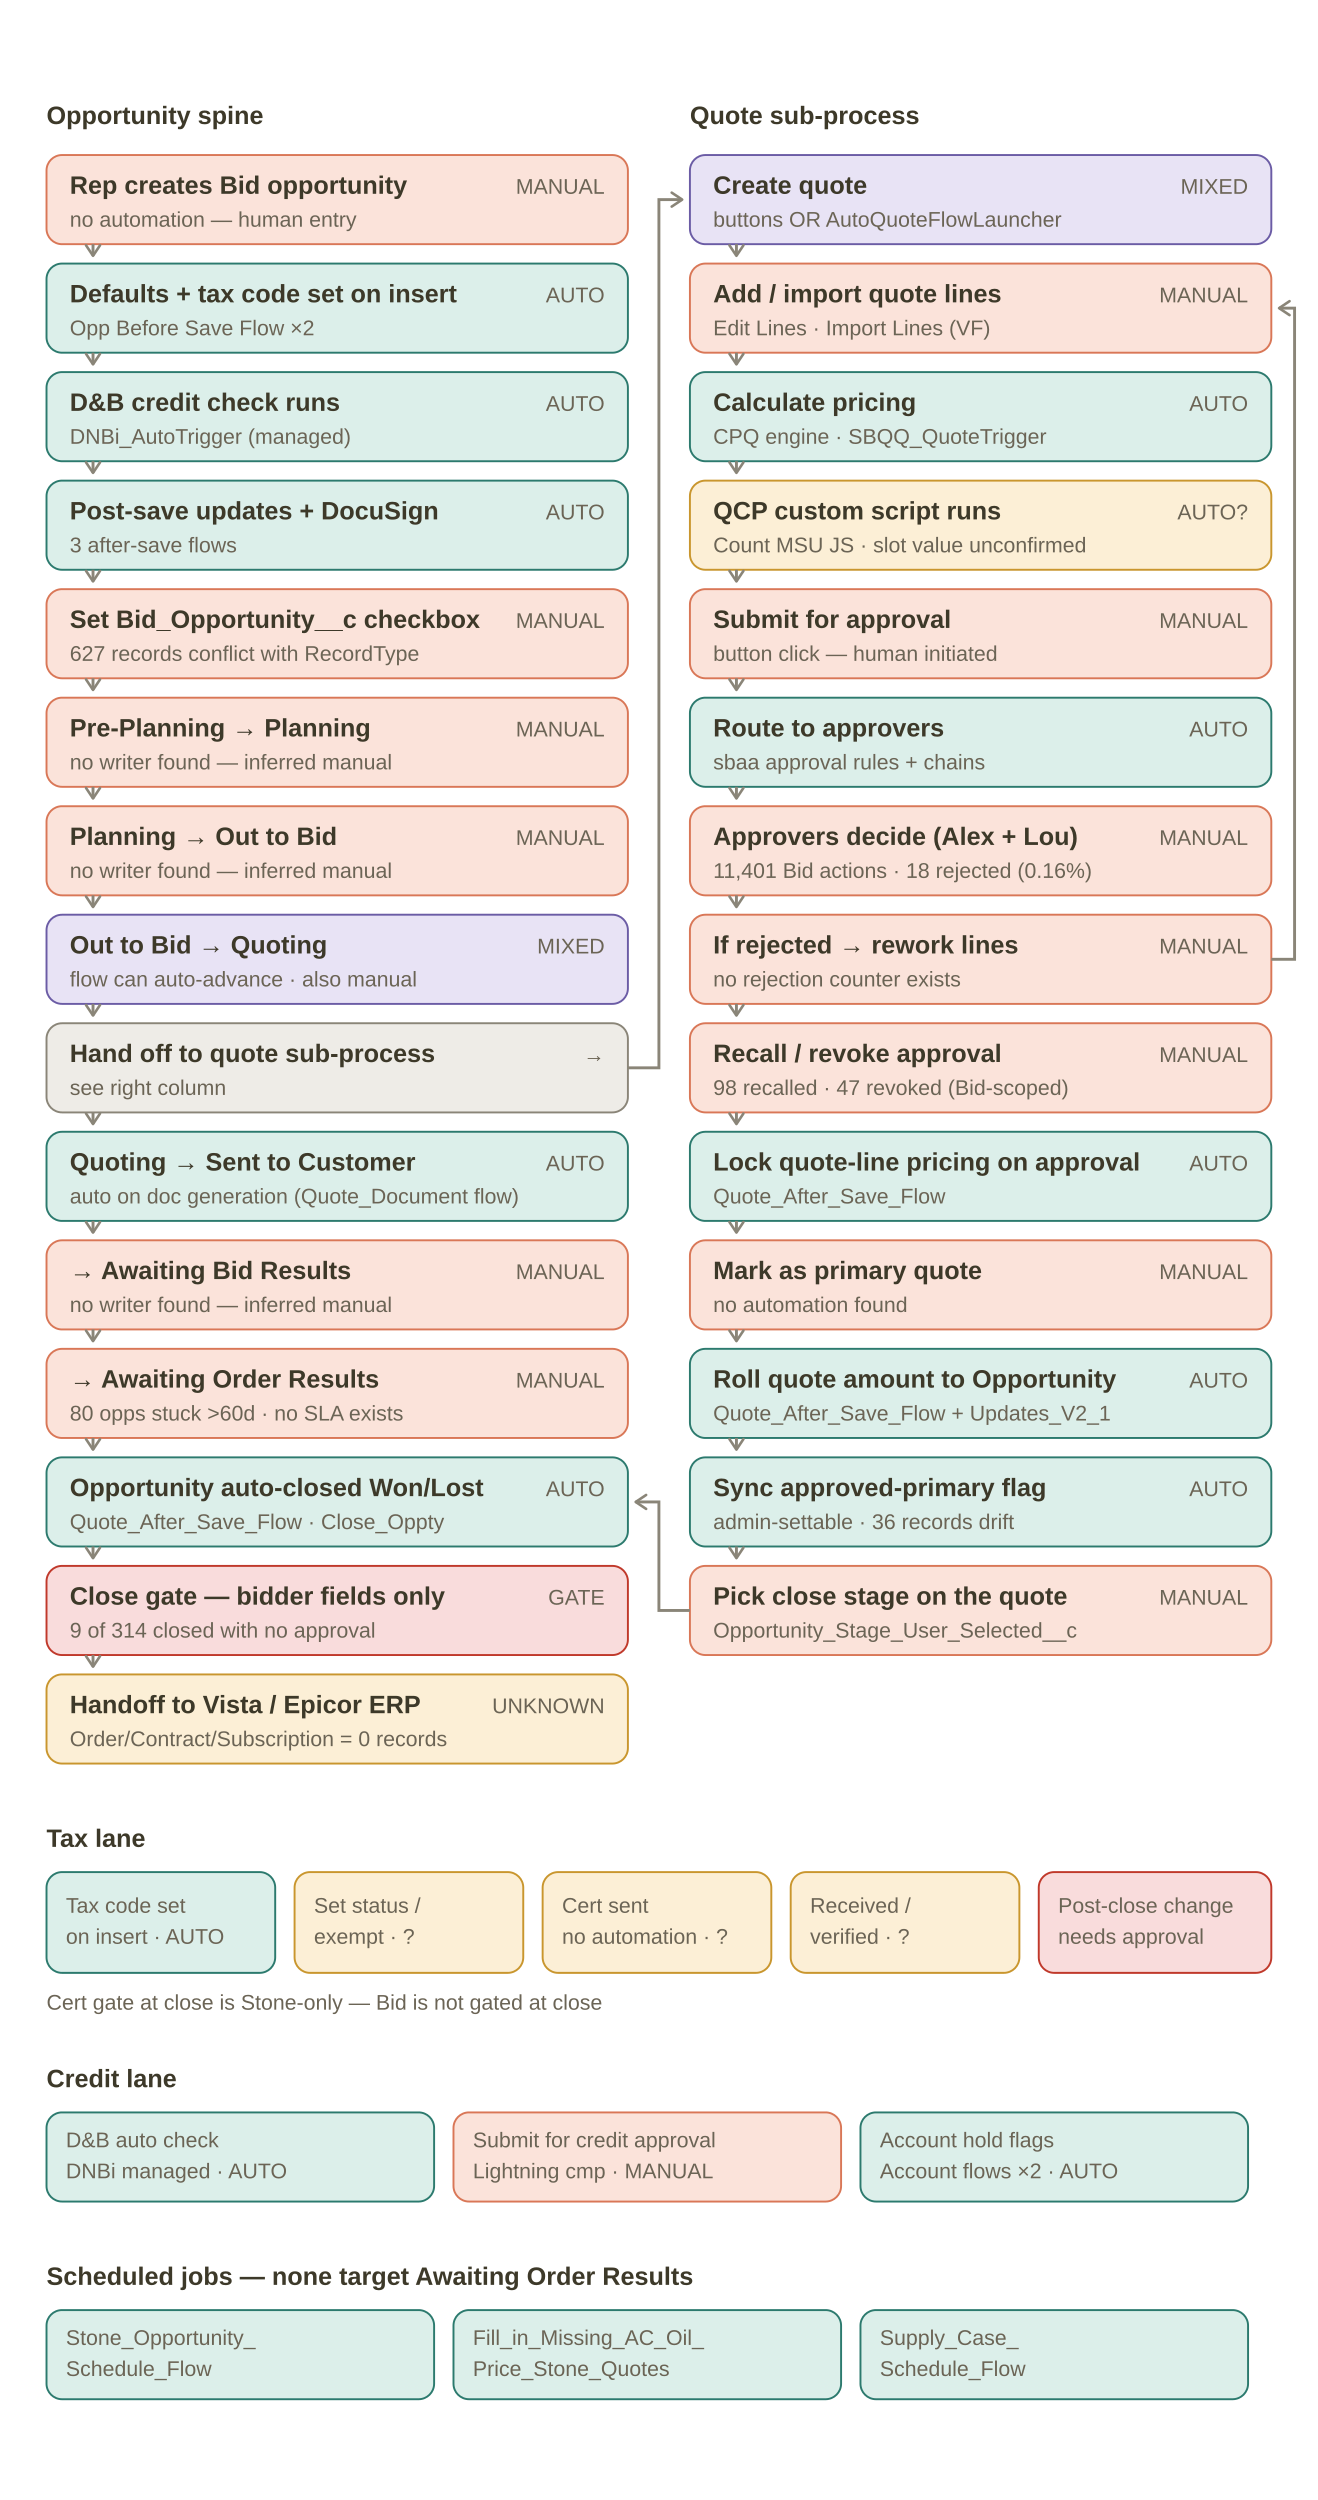
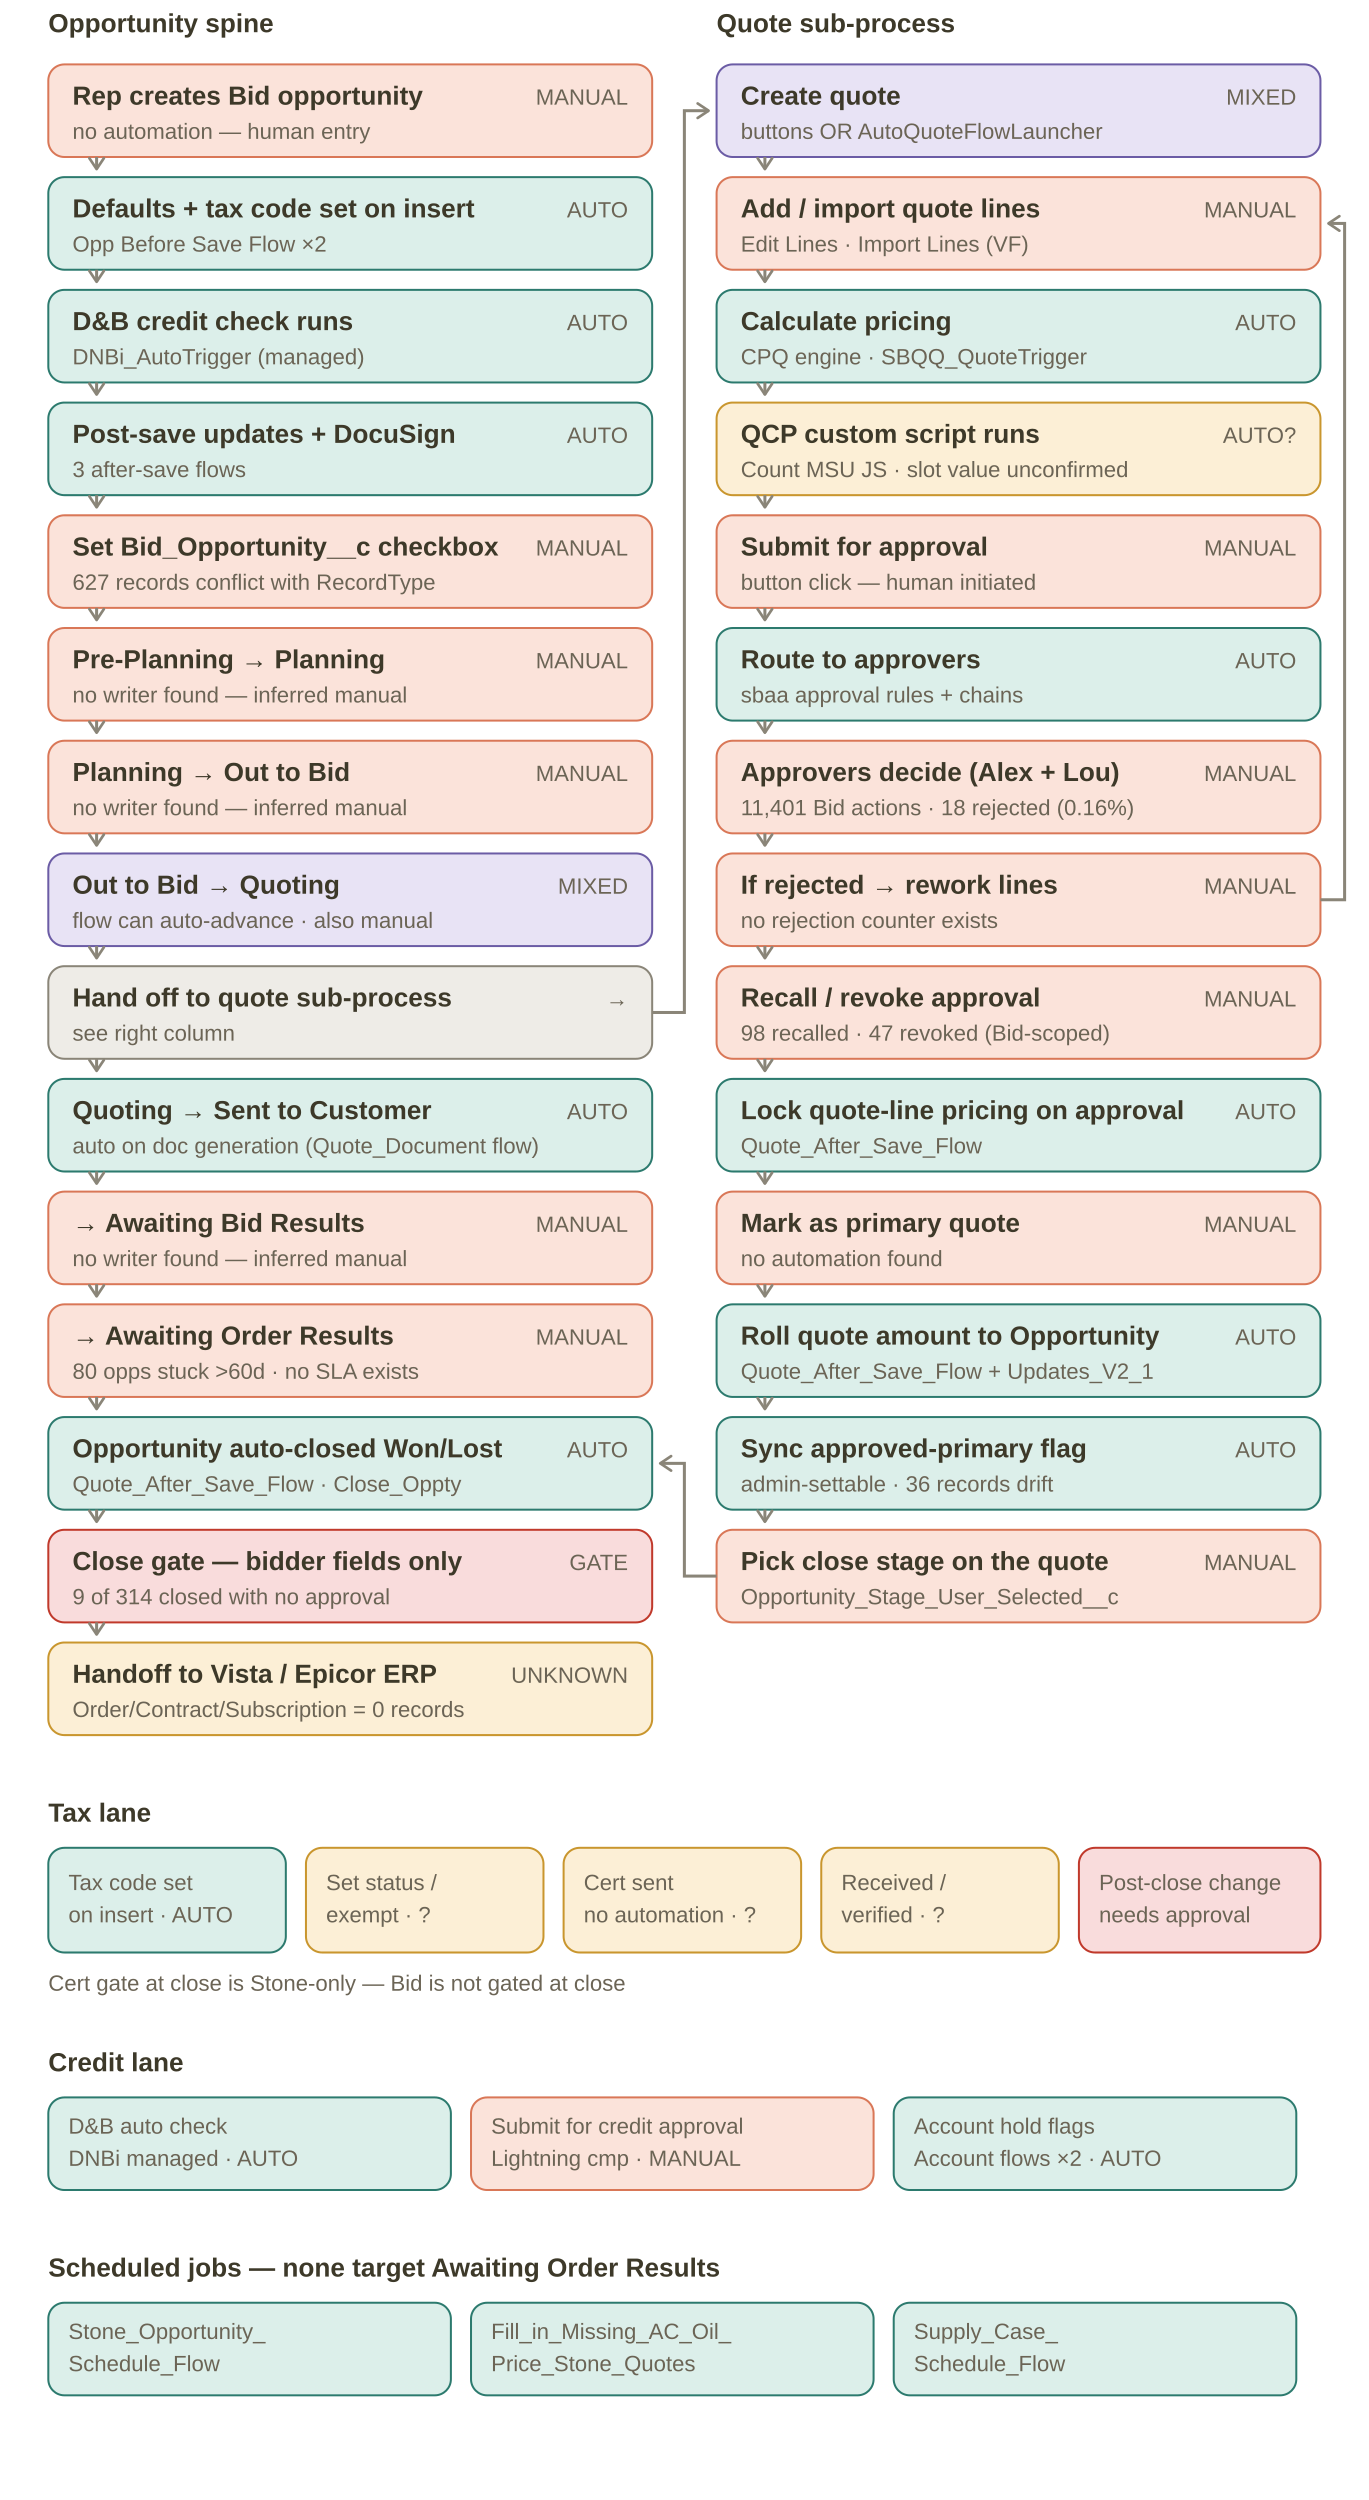
- <svg xmlns="http://www.w3.org/2000/svg" width="100%" viewBox="0 0 680 1290" role="img">
+ <svg xmlns="http://www.w3.org/2000/svg" width="100%" viewBox="0 48 680 1242" role="img">
  <style>
  .th { font: 600 13px 'Segoe UI', Arial, sans-serif; fill: #3D3929; }
  .ts { font: 400 11px 'Segoe UI', Arial, sans-serif; fill: #6B6455; }
  .man rect { fill: #FBE3DA; stroke: #D97757; }
  .aut rect { fill: #DCEFEA; stroke: #2C7A6E; }
  .amb rect { fill: #FCEFD6; stroke: #C9962E; }
  .red rect { fill: #F9DCDC; stroke: #C0392B; }
  .pur rect { fill: #E8E3F5; stroke: #6B5CA5; }
  .gry rect { fill: #EEECE7; stroke: #8A8578; }
  .arr { stroke: #8A8578; stroke-width: 1.5; fill: none; }
</style>
  <defs>
    <marker id="arrow" viewBox="0 0 10 10" refX="8" refY="5" markerWidth="6" markerHeight="6" orient="auto-start-reverse">
      <path d="M2 1L8 5L2 9" fill="none" stroke="#8A8578" stroke-width="1.5" stroke-linecap="round" stroke-linejoin="round" />
    </marker>
  </defs>
  <text class="th" x="24" y="64">Opportunity spine</text>
  <text class="th" x="356" y="64">Quote sub-process</text>
  <g class="man">
    <rect x="24" y="80" width="300" height="46" rx="8" stroke-width="1" />
    <text class="th" x="36" y="100">Rep creates Bid opportunity</text>
    <text class="ts" x="36" y="117">no automation — human entry</text>
    <text class="ts" x="312" y="100" text-anchor="end">MANUAL</text>
  </g>
  <g class="aut">
    <rect x="24" y="136" width="300" height="46" rx="8" stroke-width="1" />
    <text class="th" x="36" y="156">Defaults + tax code set on insert</text>
    <text class="ts" x="36" y="173">Opp Before Save Flow ×2</text>
    <text class="ts" x="312" y="156" text-anchor="end">AUTO</text>
  </g>
  <g class="aut">
    <rect x="24" y="192" width="300" height="46" rx="8" stroke-width="1" />
    <text class="th" x="36" y="212">D&amp;B credit check runs</text>
    <text class="ts" x="36" y="229">DNBi_AutoTrigger (managed)</text>
    <text class="ts" x="312" y="212" text-anchor="end">AUTO</text>
  </g>
  <g class="aut">
    <rect x="24" y="248" width="300" height="46" rx="8" stroke-width="1" />
    <text class="th" x="36" y="268">Post-save updates + DocuSign</text>
    <text class="ts" x="36" y="285">3 after-save flows</text>
    <text class="ts" x="312" y="268" text-anchor="end">AUTO</text>
  </g>
  <g class="man">
    <rect x="24" y="304" width="300" height="46" rx="8" stroke-width="1" />
    <text class="th" x="36" y="324">Set Bid_Opportunity__c checkbox</text>
    <text class="ts" x="36" y="341">627 records conflict with RecordType</text>
    <text class="ts" x="312" y="324" text-anchor="end">MANUAL</text>
  </g>
  <g class="man">
    <rect x="24" y="360" width="300" height="46" rx="8" stroke-width="1" />
    <text class="th" x="36" y="380">Pre-Planning → Planning</text>
    <text class="ts" x="36" y="397">no writer found — inferred manual</text>
    <text class="ts" x="312" y="380" text-anchor="end">MANUAL</text>
  </g>
  <g class="man">
    <rect x="24" y="416" width="300" height="46" rx="8" stroke-width="1" />
    <text class="th" x="36" y="436">Planning → Out to Bid</text>
    <text class="ts" x="36" y="453">no writer found — inferred manual</text>
    <text class="ts" x="312" y="436" text-anchor="end">MANUAL</text>
  </g>
  <g class="pur">
    <rect x="24" y="472" width="300" height="46" rx="8" stroke-width="1" />
    <text class="th" x="36" y="492">Out to Bid → Quoting</text>
    <text class="ts" x="36" y="509">flow can auto-advance · also manual</text>
    <text class="ts" x="312" y="492" text-anchor="end">MIXED</text>
  </g>
  <g class="gry">
    <rect x="24" y="528" width="300" height="46" rx="8" stroke-width="1" />
    <text class="th" x="36" y="548">Hand off to quote sub-process</text>
    <text class="ts" x="36" y="565">see right column</text>
    <text class="ts" x="312" y="548" text-anchor="end">→</text>
  </g>
  <g class="aut">
    <rect x="24" y="584" width="300" height="46" rx="8" stroke-width="1" />
    <text class="th" x="36" y="604">Quoting → Sent to Customer</text>
    <text class="ts" x="36" y="621">auto on doc generation (Quote_Document flow)</text>
    <text class="ts" x="312" y="604" text-anchor="end">AUTO</text>
  </g>
  <g class="man">
    <rect x="24" y="640" width="300" height="46" rx="8" stroke-width="1" />
    <text class="th" x="36" y="660">→ Awaiting Bid Results</text>
    <text class="ts" x="36" y="677">no writer found — inferred manual</text>
    <text class="ts" x="312" y="660" text-anchor="end">MANUAL</text>
  </g>
  <g class="man">
    <rect x="24" y="696" width="300" height="46" rx="8" stroke-width="1" />
    <text class="th" x="36" y="716">→ Awaiting Order Results</text>
    <text class="ts" x="36" y="733">80 opps stuck &gt;60d · no SLA exists</text>
    <text class="ts" x="312" y="716" text-anchor="end">MANUAL</text>
  </g>
  <g class="aut">
    <rect x="24" y="752" width="300" height="46" rx="8" stroke-width="1" />
    <text class="th" x="36" y="772">Opportunity auto-closed Won/Lost</text>
    <text class="ts" x="36" y="789">Quote_After_Save_Flow · Close_Oppty</text>
    <text class="ts" x="312" y="772" text-anchor="end">AUTO</text>
  </g>
  <g class="red">
    <rect x="24" y="808" width="300" height="46" rx="8" stroke-width="1" />
    <text class="th" x="36" y="828">Close gate — bidder fields only</text>
    <text class="ts" x="36" y="845">9 of 314 closed with no approval</text>
    <text class="ts" x="312" y="828" text-anchor="end">GATE</text>
  </g>
  <g class="amb">
    <rect x="24" y="864" width="300" height="46" rx="8" stroke-width="1" />
    <text class="th" x="36" y="884">Handoff to Vista / Epicor ERP</text>
    <text class="ts" x="36" y="901">Order/Contract/Subscription = 0 records</text>
    <text class="ts" x="312" y="884" text-anchor="end">UNKNOWN</text>
  </g>
  <line x1="48" y1="126" x2="48" y2="132" class="arr" marker-end="url(#arrow)" />
  <line x1="48" y1="182" x2="48" y2="188" class="arr" marker-end="url(#arrow)" />
  <line x1="48" y1="238" x2="48" y2="244" class="arr" marker-end="url(#arrow)" />
  <line x1="48" y1="294" x2="48" y2="300" class="arr" marker-end="url(#arrow)" />
  <line x1="48" y1="350" x2="48" y2="356" class="arr" marker-end="url(#arrow)" />
  <line x1="48" y1="406" x2="48" y2="412" class="arr" marker-end="url(#arrow)" />
  <line x1="48" y1="462" x2="48" y2="468" class="arr" marker-end="url(#arrow)" />
  <line x1="48" y1="518" x2="48" y2="524" class="arr" marker-end="url(#arrow)" />
  <line x1="48" y1="574" x2="48" y2="580" class="arr" marker-end="url(#arrow)" />
  <line x1="48" y1="630" x2="48" y2="636" class="arr" marker-end="url(#arrow)" />
  <line x1="48" y1="686" x2="48" y2="692" class="arr" marker-end="url(#arrow)" />
  <line x1="48" y1="742" x2="48" y2="748" class="arr" marker-end="url(#arrow)" />
  <line x1="48" y1="798" x2="48" y2="804" class="arr" marker-end="url(#arrow)" />
  <line x1="48" y1="854" x2="48" y2="860" class="arr" marker-end="url(#arrow)" />
  <g class="pur">
    <rect x="356" y="80" width="300" height="46" rx="8" stroke-width="1" />
    <text class="th" x="368" y="100">Create quote</text>
    <text class="ts" x="368" y="117">buttons OR AutoQuoteFlowLauncher</text>
    <text class="ts" x="644" y="100" text-anchor="end">MIXED</text>
  </g>
  <g class="man">
    <rect x="356" y="136" width="300" height="46" rx="8" stroke-width="1" />
    <text class="th" x="368" y="156">Add / import quote lines</text>
    <text class="ts" x="368" y="173">Edit Lines · Import Lines (VF)</text>
    <text class="ts" x="644" y="156" text-anchor="end">MANUAL</text>
  </g>
  <g class="aut">
    <rect x="356" y="192" width="300" height="46" rx="8" stroke-width="1" />
    <text class="th" x="368" y="212">Calculate pricing</text>
    <text class="ts" x="368" y="229">CPQ engine · SBQQ_QuoteTrigger</text>
    <text class="ts" x="644" y="212" text-anchor="end">AUTO</text>
  </g>
  <g class="amb">
    <rect x="356" y="248" width="300" height="46" rx="8" stroke-width="1" />
    <text class="th" x="368" y="268">QCP custom script runs</text>
    <text class="ts" x="368" y="285">Count MSU JS · slot value unconfirmed</text>
    <text class="ts" x="644" y="268" text-anchor="end">AUTO?</text>
  </g>
  <g class="man">
    <rect x="356" y="304" width="300" height="46" rx="8" stroke-width="1" />
    <text class="th" x="368" y="324">Submit for approval</text>
    <text class="ts" x="368" y="341">button click — human initiated</text>
    <text class="ts" x="644" y="324" text-anchor="end">MANUAL</text>
  </g>
  <g class="aut">
    <rect x="356" y="360" width="300" height="46" rx="8" stroke-width="1" />
    <text class="th" x="368" y="380">Route to approvers</text>
    <text class="ts" x="368" y="397">sbaa approval rules + chains</text>
    <text class="ts" x="644" y="380" text-anchor="end">AUTO</text>
  </g>
  <g class="man">
    <rect x="356" y="416" width="300" height="46" rx="8" stroke-width="1" />
    <text class="th" x="368" y="436">Approvers decide (Alex + Lou)</text>
    <text class="ts" x="368" y="453">11,401 Bid actions · 18 rejected (0.16%)</text>
    <text class="ts" x="644" y="436" text-anchor="end">MANUAL</text>
  </g>
  <g class="man">
    <rect x="356" y="472" width="300" height="46" rx="8" stroke-width="1" />
    <text class="th" x="368" y="492">If rejected → rework lines</text>
    <text class="ts" x="368" y="509">no rejection counter exists</text>
    <text class="ts" x="644" y="492" text-anchor="end">MANUAL</text>
  </g>
  <g class="man">
    <rect x="356" y="528" width="300" height="46" rx="8" stroke-width="1" />
    <text class="th" x="368" y="548">Recall / revoke approval</text>
    <text class="ts" x="368" y="565">98 recalled · 47 revoked (Bid-scoped)</text>
    <text class="ts" x="644" y="548" text-anchor="end">MANUAL</text>
  </g>
  <g class="aut">
    <rect x="356" y="584" width="300" height="46" rx="8" stroke-width="1" />
    <text class="th" x="368" y="604">Lock quote-line pricing on approval</text>
    <text class="ts" x="368" y="621">Quote_After_Save_Flow</text>
    <text class="ts" x="644" y="604" text-anchor="end">AUTO</text>
  </g>
  <g class="man">
    <rect x="356" y="640" width="300" height="46" rx="8" stroke-width="1" />
    <text class="th" x="368" y="660">Mark as primary quote</text>
    <text class="ts" x="368" y="677">no automation found</text>
    <text class="ts" x="644" y="660" text-anchor="end">MANUAL</text>
  </g>
  <g class="aut">
    <rect x="356" y="696" width="300" height="46" rx="8" stroke-width="1" />
    <text class="th" x="368" y="716">Roll quote amount to Opportunity</text>
    <text class="ts" x="368" y="733">Quote_After_Save_Flow + Updates_V2_1</text>
    <text class="ts" x="644" y="716" text-anchor="end">AUTO</text>
  </g>
  <g class="aut">
    <rect x="356" y="752" width="300" height="46" rx="8" stroke-width="1" />
    <text class="th" x="368" y="772">Sync approved-primary flag</text>
    <text class="ts" x="368" y="789">admin-settable · 36 records drift</text>
    <text class="ts" x="644" y="772" text-anchor="end">AUTO</text>
  </g>
  <g class="man">
    <rect x="356" y="808" width="300" height="46" rx="8" stroke-width="1" />
    <text class="th" x="368" y="828">Pick close stage on the quote</text>
    <text class="ts" x="368" y="845">Opportunity_Stage_User_Selected__c</text>
    <text class="ts" x="644" y="828" text-anchor="end">MANUAL</text>
  </g>
  <line x1="380" y1="126" x2="380" y2="132" class="arr" marker-end="url(#arrow)" />
  <line x1="380" y1="182" x2="380" y2="188" class="arr" marker-end="url(#arrow)" />
  <line x1="380" y1="238" x2="380" y2="244" class="arr" marker-end="url(#arrow)" />
  <line x1="380" y1="294" x2="380" y2="300" class="arr" marker-end="url(#arrow)" />
  <line x1="380" y1="350" x2="380" y2="356" class="arr" marker-end="url(#arrow)" />
  <line x1="380" y1="406" x2="380" y2="412" class="arr" marker-end="url(#arrow)" />
  <line x1="380" y1="462" x2="380" y2="468" class="arr" marker-end="url(#arrow)" />
  <line x1="380" y1="518" x2="380" y2="524" class="arr" marker-end="url(#arrow)" />
  <line x1="380" y1="574" x2="380" y2="580" class="arr" marker-end="url(#arrow)" />
  <line x1="380" y1="630" x2="380" y2="636" class="arr" marker-end="url(#arrow)" />
  <line x1="380" y1="686" x2="380" y2="692" class="arr" marker-end="url(#arrow)" />
  <line x1="380" y1="742" x2="380" y2="748" class="arr" marker-end="url(#arrow)" />
  <line x1="380" y1="798" x2="380" y2="804" class="arr" marker-end="url(#arrow)" />
  <path d="M324 551 H340 V103 H352" class="arr" marker-end="url(#arrow)" />
  <path d="M356 831 H340 V775 H328" class="arr" marker-end="url(#arrow)" />
  <path d="M656 495 H668 V159 H660" class="arr" marker-end="url(#arrow)" />
  <text class="th" x="24" y="953">Tax lane</text>
  <g class="aut">
    <rect x="24" y="966" width="118" height="52" rx="8" stroke-width="1" />
    <text class="ts" x="34" y="987">Tax code set</text>
    <text class="ts" x="34" y="1003">on insert · AUTO</text>
  </g>
  <g class="amb">
    <rect x="152" y="966" width="118" height="52" rx="8" stroke-width="1" />
    <text class="ts" x="162" y="987">Set status /</text>
    <text class="ts" x="162" y="1003">exempt · ?</text>
  </g>
  <g class="amb">
    <rect x="280" y="966" width="118" height="52" rx="8" stroke-width="1" />
    <text class="ts" x="290" y="987">Cert sent</text>
    <text class="ts" x="290" y="1003">no automation · ?</text>
  </g>
  <g class="amb">
    <rect x="408" y="966" width="118" height="52" rx="8" stroke-width="1" />
    <text class="ts" x="418" y="987">Received /</text>
    <text class="ts" x="418" y="1003">verified · ?</text>
  </g>
  <g class="red">
    <rect x="536" y="966" width="120" height="52" rx="8" stroke-width="1" />
    <text class="ts" x="546" y="987">Post-close change</text>
    <text class="ts" x="546" y="1003">needs approval</text>
  </g>
  <text class="ts" x="24" y="1037">Cert gate at close is Stone-only — Bid is not gated at close</text>
  <text class="th" x="24" y="1077">Credit lane</text>
  <g class="aut">
    <rect x="24" y="1090" width="200" height="46" rx="8" stroke-width="1" />
    <text class="ts" x="34" y="1108">D&amp;B auto check</text>
    <text class="ts" x="34" y="1124">DNBi managed · AUTO</text>
  </g>
  <g class="man">
    <rect x="234" y="1090" width="200" height="46" rx="8" stroke-width="1" />
    <text class="ts" x="244" y="1108">Submit for credit approval</text>
    <text class="ts" x="244" y="1124">Lightning cmp · MANUAL</text>
  </g>
  <g class="aut">
    <rect x="444" y="1090" width="200" height="46" rx="8" stroke-width="1" />
    <text class="ts" x="454" y="1108">Account hold flags</text>
    <text class="ts" x="454" y="1124">Account flows ×2 · AUTO</text>
  </g>
  <text class="th" x="24" y="1179">Scheduled jobs — none target Awaiting Order Results</text>
  <g class="aut">
    <rect x="24" y="1192" width="200" height="46" rx="8" stroke-width="1" />
    <text class="ts" x="34" y="1210">Stone_Opportunity_</text>
    <text class="ts" x="34" y="1226">Schedule_Flow</text>
  </g>
  <g class="aut">
    <rect x="234" y="1192" width="200" height="46" rx="8" stroke-width="1" />
    <text class="ts" x="244" y="1210">Fill_in_Missing_AC_Oil_</text>
    <text class="ts" x="244" y="1226">Price_Stone_Quotes</text>
  </g>
  <g class="aut">
    <rect x="444" y="1192" width="200" height="46" rx="8" stroke-width="1" />
    <text class="ts" x="454" y="1210">Supply_Case_</text>
    <text class="ts" x="454" y="1226">Schedule_Flow</text>
  </g>
</svg>
